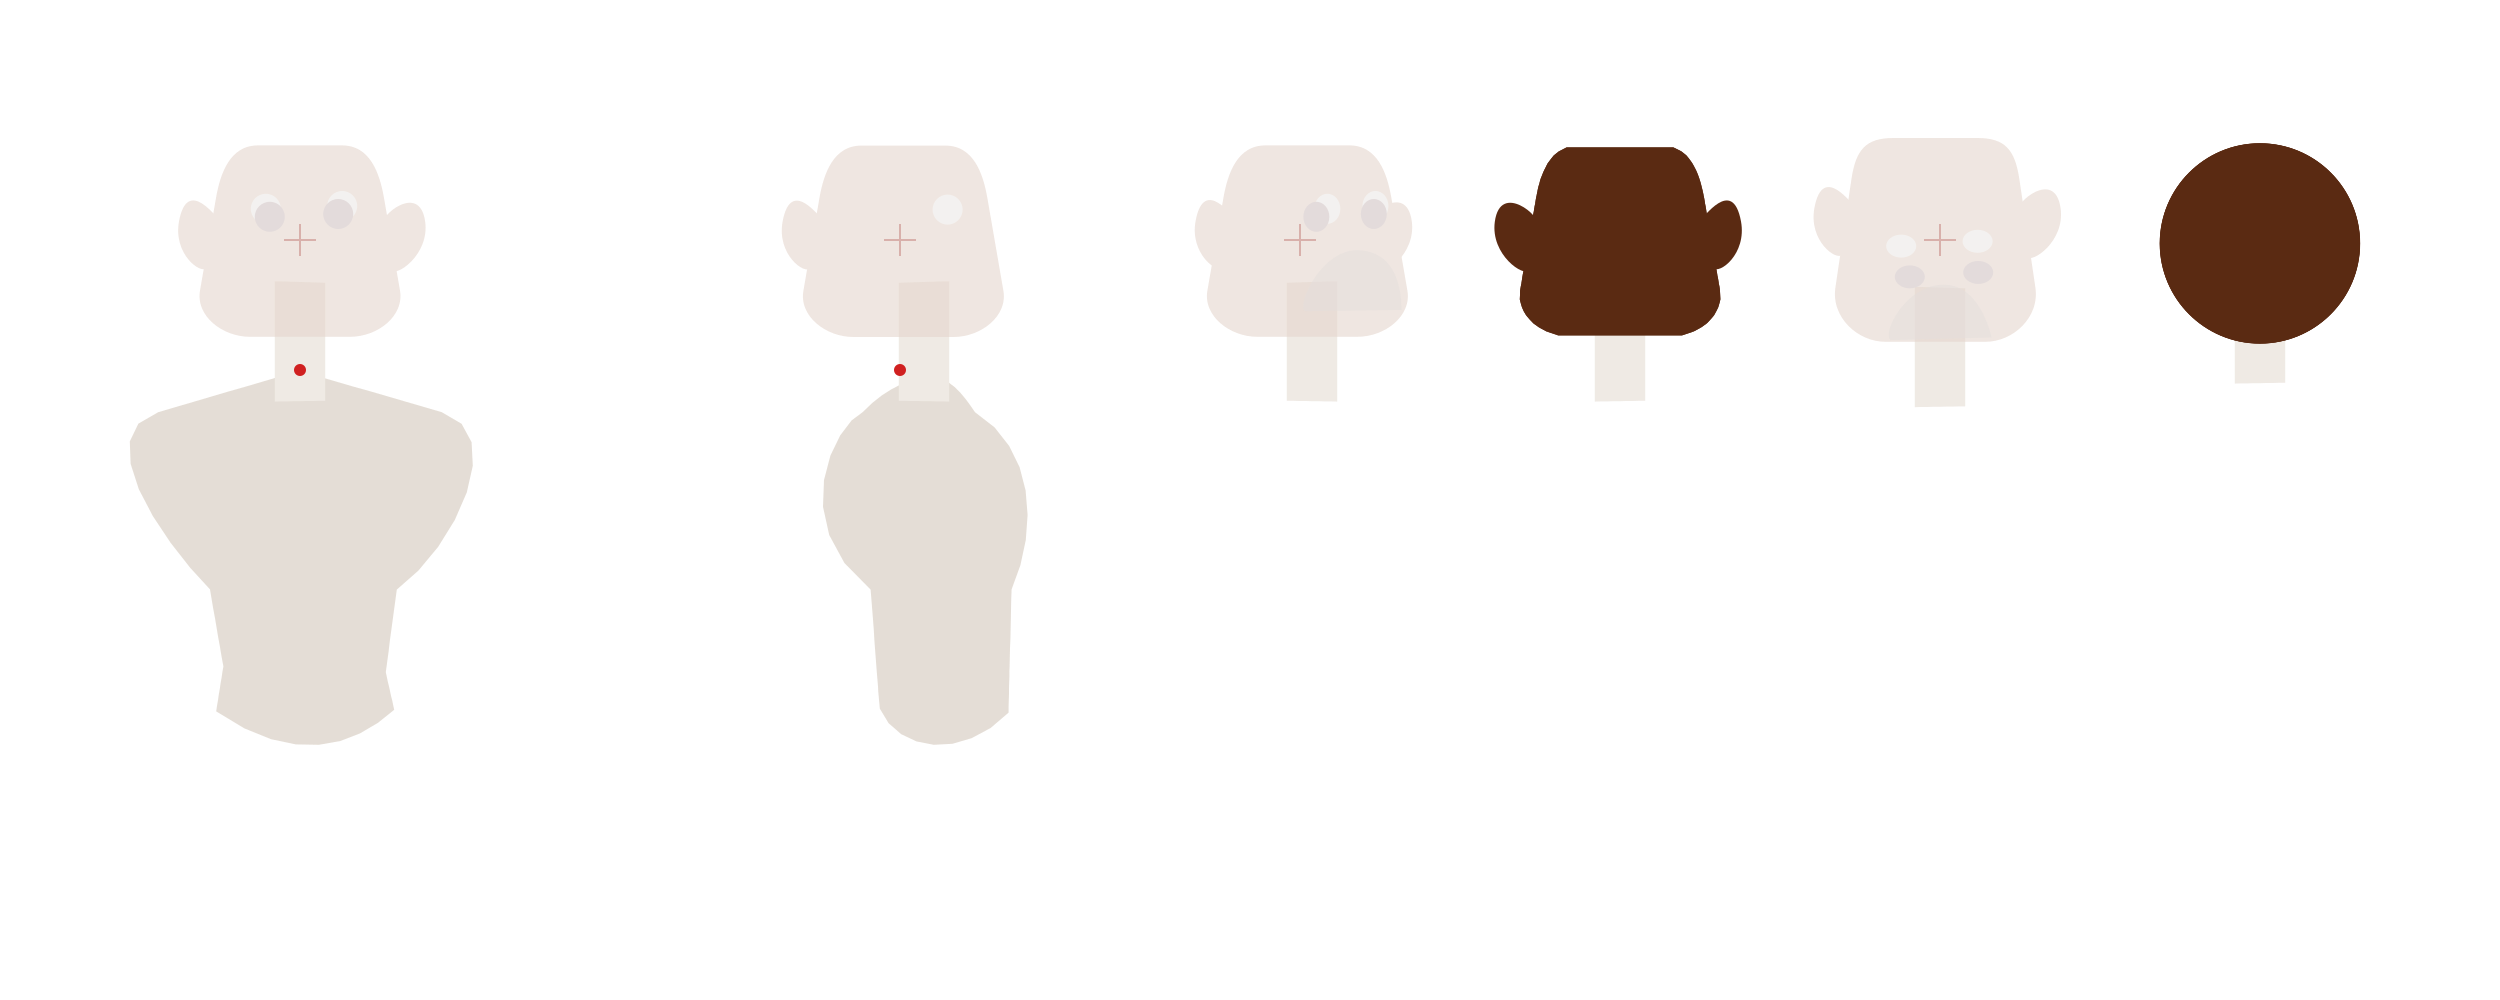
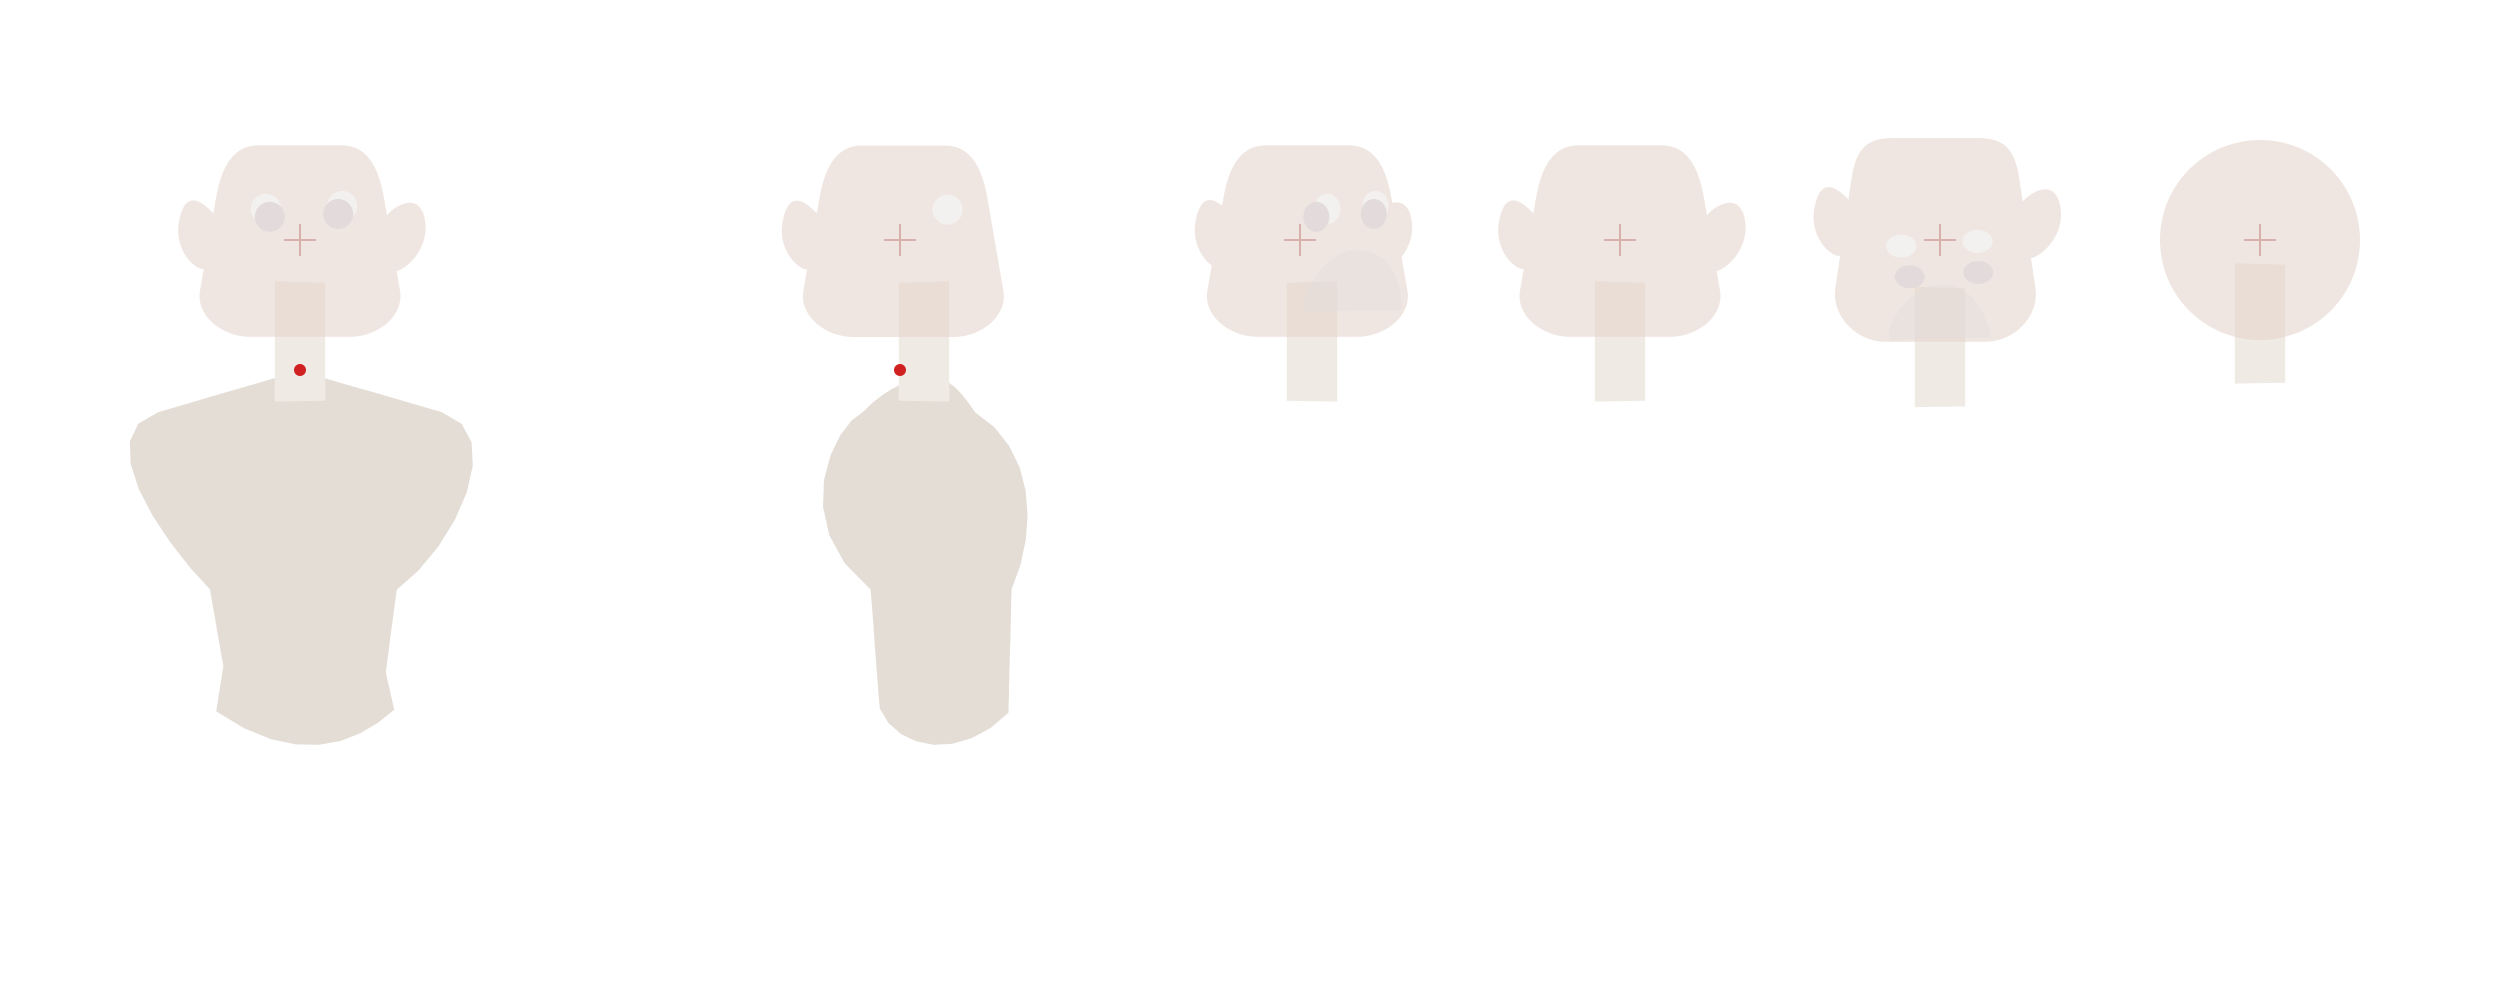
<svg xmlns="http://www.w3.org/2000/svg" width="2500" height="1000" viewBox="-1.5 -1.2 12.5 5">
  <g>
    <g opacity="0.7">
      <path d="M-0.709 0.861L-0.621 0.835L-0.532 0.809L-0.444 0.783L-0.356 0.757L-0.268 0.732L-0.18 0.706L-0.092 0.68L-0.004 0.654L0.085 0.68L0.174 0.706L0.263 0.732L0.353 0.757L0.442 0.783L0.531 0.809L0.62 0.835L0.709 0.861L0.808 0.919L0.858 1.011L0.864 1.129L0.834 1.262L0.774 1.4L0.691 1.534L0.592 1.653L0.484 1.748L0.477 1.8L0.47 1.851L0.463 1.903L0.456 1.955L0.449 2.006L0.443 2.058L0.436 2.109L0.429 2.161L0.434 2.184L0.439 2.208L0.445 2.232L0.45 2.255L0.455 2.279L0.461 2.302L0.466 2.326L0.471 2.349L0.39 2.414L0.3 2.467L0.202 2.505L0.094 2.524L-0.021 2.522L-0.145 2.496L-0.278 2.442L-0.419 2.357L-0.415 2.329L-0.41 2.301L-0.406 2.272L-0.401 2.244L-0.397 2.216L-0.392 2.188L-0.388 2.16L-0.383 2.132L-0.392 2.084L-0.4 2.036L-0.409 1.987L-0.417 1.939L-0.425 1.891L-0.434 1.843L-0.442 1.795L-0.45 1.747L-0.549 1.639L-0.647 1.514L-0.736 1.38L-0.806 1.246L-0.847 1.119L-0.851 1.007L-0.808 0.918Z" fill="#d9cfc4" />
      <path d="M-0.126 0.808L-0.126 0.733L-0.126 0.657L-0.126 0.582L-0.126 0.507L-0.126 0.432L-0.126 0.357L-0.126 0.282L-0.126 0.207L-0.095 0.207L-0.063 0.208L-0.032 0.209L0 0.21L0.032 0.211L0.063 0.212L0.095 0.213L0.126 0.214L0.126 0.287L0.126 0.361L0.126 0.435L0.126 0.509L0.126 0.582L0.126 0.656L0.126 0.73L0.126 0.804L0.095 0.804L0.063 0.805L0.032 0.805L0 0.806L-0.032 0.806L-0.063 0.807L-0.095 0.807Z" fill="#e8e1d9" />
      <path d="M-0.08 0H0.08M0 -0.08V0.08" stroke="#b04040" stroke-width="0.01" fill="none" />
      <g opacity="0.6">
        <g>
          <path style="fill:#d9c3b6;stroke-width:0.015;fill-opacity:1" d="m -0.21,-0.473 h 0.42 c 0.139,0 0.188,0.136 0.21,0.263 l 0.08,0.463 c 0.022,0.126 -0.111,0.231 -0.25,0.231 h -0.5 c -0.139,0 -0.272,-0.105 -0.25,-0.231 l 0.08,-0.463 c 0.022,-0.126 0.071,-0.263 0.21,-0.263 z" />
          <path style="fill:#d9c3b6;fill-opacity:1;stroke-width:0.015" d="m -0.466,0.14 0.056,-0.253 c 4.656e-4,0.02 -0.152,-0.214 -0.195,0.02 -0.03,0.164 0.11,0.267 0.139,0.233 z" />
          <path style="fill:#d9c3b6;fill-opacity:1;stroke-width:0.015" d="M 0.453,0.151 0.425,-0.09 C 0.385,-0.105 0.598,-0.298 0.626,-0.091 0.648,0.074 0.48,0.188 0.453,0.151 Z" />
        </g>
        <g>
          <circle style="fill:#e3dedb;fill-opacity:1;stroke-width:0.015" cx="-0.171" cy="-0.156" r="0.075" />
          <circle style="fill:#e3dedb;fill-opacity:1;stroke-width:0.015" cx="0.211" cy="-0.17" r="0.075" />
        </g>
      </g>
    </g>
    <g />
    <g />
    <g />
    <g>
      <circle style="fill:#e3dbdb;stroke-width:0.015" cx="-0.151" cy="-0.116" r="0.075" />
      <circle style="fill:#e3dbdb;stroke-width:0.015" cx="0.191" cy="-0.13" r="0.075" />
    </g>
    <g />
    <g>
      <circle cx="0" cy="0.65" r="0.03" fill="#d02020" />
    </g>
  </g>
  <g transform="translate(3 0)">
    <g opacity="0.7">
      <path d="M0.375 0.861L0.364 0.845L0.348 0.822L0.328 0.795L0.303 0.765L0.273 0.735L0.236 0.707L0.193 0.681L0.142 0.66L0.115 0.674L0.082 0.687L0.044 0.703L0.002 0.723L-0.044 0.747L-0.091 0.777L-0.139 0.815L-0.187 0.861L-0.242 0.902L-0.299 0.977L-0.348 1.078L-0.38 1.2L-0.385 1.334L-0.354 1.475L-0.278 1.615L-0.147 1.748L-0.143 1.797L-0.139 1.847L-0.135 1.898L-0.131 1.95L-0.128 2.003L-0.124 2.056L-0.12 2.108L-0.116 2.161L-0.114 2.184L-0.112 2.208L-0.11 2.231L-0.109 2.254L-0.107 2.277L-0.105 2.299L-0.103 2.321L-0.101 2.343L-0.057 2.416L0.006 2.471L0.082 2.507L0.169 2.524L0.262 2.519L0.358 2.491L0.453 2.44L0.543 2.363L0.543 2.331L0.544 2.299L0.545 2.269L0.545 2.24L0.546 2.212L0.547 2.185L0.547 2.158L0.548 2.132L0.549 2.087L0.55 2.042L0.552 1.997L0.553 1.952L0.554 1.904L0.555 1.855L0.556 1.803L0.558 1.747L0.602 1.626L0.629 1.5L0.638 1.375L0.628 1.252L0.598 1.136L0.546 1.03L0.473 0.937Z" fill="#d9cfc4" />
      <path d="M0.246 0.808L0.246 0.733L0.246 0.657L0.246 0.582L0.246 0.507L0.246 0.432L0.246 0.357L0.246 0.282L0.246 0.207L0.215 0.207L0.183 0.208L0.152 0.209L0.12 0.21L0.088 0.211L0.057 0.212L0.025 0.213L-0.006 0.214L-0.006 0.287L-0.006 0.361L-0.006 0.435L-0.006 0.509L-0.006 0.582L-0.006 0.656L-0.006 0.73L-0.006 0.804L0.025 0.804L0.057 0.805L0.088 0.805L0.12 0.806L0.152 0.806L0.183 0.807L0.215 0.807Z" fill="#e8e1d9" />
      <path d="M-0.08 0H0.08M0 -0.08V0.08" stroke="#b04040" stroke-width="0.01" fill="none" />
      <g opacity="0.6">
        <g>
          <path style="fill:#d9c3b6;fill-opacity:1;stroke-width:0.015" d="m -0.193,-0.472 h 0.42 c 0.139,0 0.188,0.136 0.21,0.263 l 0.08,0.463 c 0.022,0.126 -0.111,0.231 -0.25,0.231 h -0.5 c -0.139,0 -0.272,-0.105 -0.25,-0.231 l 0.08,-0.463 c 0.022,-0.126 0.071,-0.263 0.21,-0.263 z" />
          <path style="fill:#d9c3b6;fill-opacity:1;stroke-width:0.015" d="m -0.448,0.141 0.056,-0.253 c 4.656e-4,0.02 -0.152,-0.214 -0.195,0.02 -0.03,0.164 0.11,0.267 0.139,0.233 z" />
        </g>
        <g>
          <circle style="fill:#e3dedb;fill-opacity:1;stroke-width:0.015" cx="0.238" cy="-0.152" r="0.075" />
        </g>
      </g>
    </g>
    <g />
    <g />
    <g />
    <g />
    <g>
      <circle cx="0" cy="0.65" r="0.03" fill="#d02020" />
    </g>
  </g>
  <g id="quarter" transform="translate(5 0)" style="color:#5a2a12">
    <g opacity="0.7">
      <path d="M0.186 0.808L0.186 0.733L0.186 0.657L0.186 0.582L0.186 0.507L0.186 0.432L0.186 0.357L0.186 0.282L0.186 0.207L0.155 0.207L0.123 0.208L0.092 0.209L0.06 0.21L0.028 0.211L-0.003 0.212L-0.035 0.213L-0.066 0.214L-0.066 0.287L-0.066 0.361L-0.066 0.435L-0.066 0.509L-0.066 0.582L-0.066 0.656L-0.066 0.73L-0.066 0.804L-0.035 0.804L-0.003 0.805L0.028 0.805L0.06 0.806L0.092 0.806L0.123 0.807L0.155 0.807Z" fill="#e8e1d9" />
      <path d="M-0.08 0H0.08M0 -0.08V0.08" stroke="#b04040" stroke-width="0.01" fill="none" />
      <g opacity="0.6">
        <g>
          <path style="fill:#d9c3b6;fill-opacity:1;stroke-width:0.015" d="m 0.387,0.149 -0.029,-0.241 c -0.039,-0.015 0.173,-0.208 0.201,-0.001 C 0.581,0.072 0.413,0.186 0.387,0.149 Z" />
          <path style="fill:#d9c3b6;fill-opacity:1;stroke-width:0.015" d="m -0.173,-0.473 h 0.42 c 0.139,0 0.188,0.136 0.21,0.263 l 0.08,0.463 c 0.022,0.126 -0.111,0.231 -0.25,0.231 h -0.5 c -0.139,0 -0.272,-0.105 -0.25,-0.231 l 0.08,-0.463 c 0.022,-0.126 0.071,-0.263 0.21,-0.263 z" />
          <path style="fill:#d9c3b6;fill-opacity:1;stroke-width:0.015" d="m 4.617,0.138 0.056,-0.253 c 4.656e-4,0.02 -0.152,-0.214 -0.195,0.02 -0.03,0.164 0.11,0.267 0.139,0.233 z" transform="translate(-5)" />
        </g>
        <g>
          <g>
            <g transform="matrix(0.866,0,0,1,0.1945,0)">
              <g>
                <circle style="fill:#e3dedb;fill-opacity:1;stroke-width:0.015" cx="0.211" cy="-0.17" r="0.075" />
              </g>
            </g>
          </g>
          <g transform="translate(0.08)">
            <g transform="matrix(0.866,0,0,1,0.2048,0)">
              <g>
                <circle style="fill:#e3dedb;fill-opacity:1;stroke-width:0.015" cx="-0.171" cy="-0.156" r="0.075" />
              </g>
            </g>
          </g>
        </g>
      </g>
    </g>
-     <g id="quarter-generated" />
    <g id="quarter-eyes">
      <g>
        <g transform="matrix(0.866 0 0 1 0.2037 0)">
          <g>
            <circle style="fill:#e3dbdb;stroke-width:0.015" cx="0.191" cy="-0.13" r="0.075" />
          </g>
        </g>
      </g>
      <g>
        <g transform="matrix(0.866 0 0 1 0.2125 0)">
          <g>
            <circle style="fill:#e3dbdb;stroke-width:0.015" cx="-0.151" cy="-0.116" r="0.075" />
          </g>
        </g>
      </g>
    </g>
    <g opacity="0.5">
      <g>
        <g transform="translate(-0.13)">
          <g transform="matrix(0.866,0,0,1,0.2534,0)" style="">
            <g style="">
              <path style="fill:#e3dedb;fill-opacity:1;stroke-width:0.015" d="m -0.115,0.356 0.559,-0.006 c -0.004,-3.609e-4 0.022,-0.288 -0.247,-0.299 -0.21,-0.009 -0.362,0.269 -0.312,0.305 z" />
            </g>
          </g>
        </g>
      </g>
    </g>
  </g>
  <g id="back-view" transform="translate(6.6 0)" style="color:#5a2a12">
    <g opacity="0.7">
      <path d="M-0.126 0.808L-0.126 0.733L-0.126 0.657L-0.126 0.582L-0.126 0.507L-0.126 0.432L-0.126 0.357L-0.126 0.282L-0.126 0.207L-0.095 0.207L-0.063 0.208L-0.032 0.209L0 0.21L0.032 0.211L0.063 0.212L0.095 0.213L0.126 0.214L0.126 0.287L0.126 0.361L0.126 0.435L0.126 0.509L0.126 0.582L0.126 0.656L0.126 0.73L0.126 0.804L0.095 0.804L0.063 0.805L0.032 0.805L0 0.806L-0.032 0.806L-0.063 0.807L-0.095 0.807Z" fill="#e8e1d9" />
      <path d="M-0.08 0H0.08M0 -0.08V0.08" stroke="#b04040" stroke-width="0.01" fill="none" />
-     </g>
-     <g id="back-view-generated" />
-     <g id="back-view-over">
-       <g fill="currentColor">
-         <path d="M-0.267 -0.463L-0.267 -0.463L-0.306 -0.443L0.307 -0.443L0.267 -0.463L0.267 -0.463Z" />
-       </g>
-       <g fill="currentColor">
-         <path d="M-0.267 -0.463L-0.306 -0.443L-0.331 -0.423L0.332 -0.423L0.307 -0.443L0.267 -0.463Z" />
-       </g>
-       <g fill="currentColor">
-         <path d="M-0.306 -0.443L-0.331 -0.423L-0.347 -0.403L0.348 -0.403L0.332 -0.423L0.307 -0.443Z" />
-       </g>
-       <g fill="currentColor">
-         <path d="M-0.331 -0.423L-0.347 -0.403L-0.362 -0.383L0.362 -0.383L0.348 -0.403L0.332 -0.423Z" />
-       </g>
-       <g fill="currentColor">
-         <path d="M-0.347 -0.403L-0.362 -0.383L-0.372 -0.363L0.373 -0.363L0.362 -0.383L0.348 -0.403Z" />
-       </g>
-       <g fill="currentColor">
-         <path d="M-0.362 -0.383L-0.372 -0.363L-0.382 -0.343L0.383 -0.343L0.373 -0.363L0.362 -0.383Z" />
-       </g>
-       <g fill="currentColor">
-         <path d="M-0.372 -0.363L-0.382 -0.343L-0.39 -0.323L0.391 -0.323L0.383 -0.343L0.373 -0.363Z" />
-       </g>
-       <g fill="currentColor">
-         <path d="M-0.382 -0.343L-0.39 -0.323L-0.398 -0.303L0.398 -0.303L0.391 -0.323L0.383 -0.343Z" />
-       </g>
-       <g fill="currentColor">
-         <path d="M-0.39 -0.323L-0.398 -0.303L-0.403 -0.283L0.404 -0.283L0.398 -0.303L0.391 -0.323Z" />
-       </g>
-       <g fill="currentColor">
-         <path d="M-0.398 -0.303L-0.403 -0.283L-0.409 -0.263L0.409 -0.263L0.404 -0.283L0.398 -0.303Z" />
-       </g>
-       <g fill="currentColor">
-         <path d="M-0.403 -0.283L-0.409 -0.263L-0.413 -0.243L0.414 -0.243L0.409 -0.263L0.404 -0.283Z" />
-       </g>
-       <g fill="currentColor">
-         <path d="M-0.409 -0.263L-0.413 -0.243L-0.417 -0.223L0.418 -0.223L0.414 -0.243L0.409 -0.263Z" />
-       </g>
-       <g fill="currentColor">
-         <path d="M-0.413 -0.243L-0.417 -0.223L-0.421 -0.203L0.422 -0.203L0.418 -0.223L0.414 -0.243Z" />
-       </g>
-       <g fill="currentColor">
-         <path d="M-0.417 -0.223L-0.421 -0.203L-0.424 -0.183L0.425 -0.183L0.422 -0.203L0.418 -0.223Z" />
-       </g>
-       <g fill="currentColor">
-         <path d="M-0.421 -0.203L-0.424 -0.183L-0.428 -0.163L0.429 -0.163L0.425 -0.183L0.422 -0.203Z" />
-       </g>
-       <g fill="currentColor">
-         <path d="M-0.424 -0.183L-0.428 -0.163L-0.431 -0.143L0.432 -0.143L0.429 -0.163L0.425 -0.183Z" />
-       </g>
-       <g fill="currentColor">
-         <path d="M-0.428 -0.163L-0.431 -0.143L-0.435 -0.123L0.435 -0.123L0.432 -0.143L0.429 -0.163Z" />
-       </g>
-       <g fill="currentColor">
-         <path d="M-0.431 -0.143L-0.435 -0.123L-0.438 -0.103L0.439 -0.103L0.435 -0.123L0.432 -0.143Z" />
-       </g>
-       <g fill="currentColor">
-         <path d="M-0.435 -0.123L-0.438 -0.103L-0.442 -0.083L0.442 -0.083L0.439 -0.103L0.435 -0.123Z" />
-       </g>
-       <g fill="currentColor">
-         <path d="M-0.438 -0.103L-0.442 -0.083L-0.445 -0.063L0.446 -0.063L0.442 -0.083L0.439 -0.103Z" />
-       </g>
-       <g fill="currentColor">
-         <path d="M-0.442 -0.083L-0.445 -0.063L-0.449 -0.043L0.449 -0.043L0.446 -0.063L0.442 -0.083Z" />
-       </g>
-       <g fill="currentColor">
-         <path d="M-0.445 -0.063L-0.449 -0.043L-0.452 -0.023L0.453 -0.023L0.449 -0.043L0.446 -0.063Z" />
-       </g>
-       <g fill="currentColor">
-         <path d="M-0.449 -0.043L-0.452 -0.023L-0.455 -0.003L0.456 -0.003L0.453 -0.023L0.449 -0.043Z" />
-       </g>
-       <g fill="currentColor">
-         <path d="M-0.452 -0.023L-0.455 -0.003L-0.459 0.017L0.46 0.017L0.456 -0.003L0.453 -0.023Z" />
-       </g>
-       <g fill="currentColor">
-         <path d="M-0.455 -0.003L-0.459 0.017L-0.462 0.037L0.463 0.037L0.46 0.017L0.456 -0.003Z" />
-       </g>
-       <g fill="currentColor">
-         <path d="M-0.459 0.017L-0.462 0.037L-0.466 0.057L0.467 0.057L0.463 0.037L0.46 0.017Z" />
-       </g>
-       <g fill="currentColor">
-         <path d="M-0.462 0.037L-0.466 0.057L-0.469 0.077L0.47 0.077L0.467 0.057L0.463 0.037Z" />
-       </g>
-       <g fill="currentColor">
-         <path d="M-0.466 0.057L-0.469 0.077L-0.473 0.097L0.473 0.097L0.47 0.077L0.467 0.057Z" />
-       </g>
-       <g fill="currentColor">
-         <path d="M-0.469 0.077L-0.473 0.097L-0.476 0.117L0.477 0.117L0.473 0.097L0.47 0.077Z" />
-       </g>
-       <g fill="currentColor">
-         <path d="M-0.473 0.097L-0.476 0.117L-0.48 0.137L0.48 0.137L0.477 0.117L0.473 0.097Z" />
-       </g>
-       <g fill="currentColor">
-         <path d="M-0.476 0.117L-0.48 0.137L-0.483 0.157L0.484 0.157L0.48 0.137L0.477 0.117Z" />
-       </g>
-       <g fill="currentColor">
-         <path d="M-0.48 0.137L-0.483 0.157L-0.487 0.177L0.487 0.177L0.484 0.157L0.48 0.137Z" />
-       </g>
-       <g fill="currentColor">
-         <path d="M-0.483 0.157L-0.487 0.177L-0.49 0.197L0.491 0.197L0.487 0.177L0.484 0.157Z" />
-       </g>
-       <g fill="currentColor">
-         <path d="M-0.487 0.177L-0.49 0.197L-0.493 0.217L0.494 0.217L0.491 0.197L0.487 0.177Z" />
-       </g>
-       <g fill="currentColor">
-         <path d="M-0.49 0.197L-0.493 0.217L-0.497 0.237L0.498 0.237L0.494 0.217L0.491 0.197Z" />
-       </g>
-       <g fill="currentColor">
-         <path d="M-0.493 0.217L-0.497 0.237L-0.5 0.257L0.5 0.257L0.498 0.237L0.494 0.217Z" />
-       </g>
-       <g fill="currentColor">
-         <path d="M-0.497 0.237L-0.5 0.257L-0.5 0.277L0.501 0.277L0.5 0.257L0.498 0.237Z" />
-       </g>
-       <g fill="currentColor">
-         <path d="M-0.5 0.257L-0.5 0.277L-0.501 0.297L0.502 0.297L0.501 0.277L0.5 0.257Z" />
-       </g>
-       <g fill="currentColor">
-         <path d="M-0.5 0.277L-0.501 0.297L-0.496 0.317L0.497 0.317L0.502 0.297L0.501 0.277Z" />
-       </g>
-       <g fill="currentColor">
-         <path d="M-0.501 0.297L-0.496 0.317L-0.49 0.337L0.491 0.337L0.497 0.317L0.502 0.297Z" />
-       </g>
-       <g fill="currentColor">
-         <path d="M-0.496 0.317L-0.49 0.337L-0.481 0.357L0.481 0.357L0.491 0.337L0.497 0.317Z" />
-       </g>
-       <g fill="currentColor">
-         <path d="M-0.49 0.337L-0.481 0.357L-0.469 0.377L0.47 0.377L0.481 0.357L0.491 0.337Z" />
-       </g>
-       <g fill="currentColor">
-         <path d="M-0.481 0.357L-0.469 0.377L-0.452 0.397L0.453 0.397L0.47 0.377L0.481 0.357Z" />
-       </g>
-       <g fill="currentColor">
-         <path d="M-0.469 0.377L-0.452 0.397L-0.433 0.417L0.434 0.417L0.453 0.397L0.47 0.377Z" />
-       </g>
-       <g fill="currentColor">
-         <path d="M-0.452 0.397L-0.433 0.417L-0.405 0.437L0.406 0.437L0.434 0.417L0.453 0.397Z" />
-       </g>
-       <g fill="currentColor">
-         <path d="M-0.433 0.417L-0.405 0.437L-0.368 0.457L0.369 0.457L0.406 0.437L0.434 0.417Z" />
-       </g>
-       <g fill="currentColor">
-         <path d="M-0.405 0.437L-0.368 0.457L-0.309 0.477L0.31 0.477L0.369 0.457L0.406 0.437Z" />
-       </g>
-       <g fill="currentColor">
-         <path d="M-0.368 0.457L-0.309 0.477L-0.309 0.477L0.31 0.477L0.31 0.477L0.369 0.457Z" />
-       </g>
-       <g transform="matrix(-1 0 0 1 0 0)">
+       <g opacity="0.6">
        <g>
-           <path style="fill:currentColor;fill-opacity:1;stroke-width:0.015" d="M 0.453,0.151 0.425,-0.09 C 0.385,-0.105 0.598,-0.298 0.626,-0.091 0.648,0.074 0.48,0.188 0.453,0.151 Z" />
-         </g>
-       </g>
-       <g transform="matrix(-1 0 0 1 0 0)">
-         <g>
-           <path style="fill:currentColor;fill-opacity:1;stroke-width:0.015" d="m -0.466,0.14 0.056,-0.253 c 4.656e-4,0.02 -0.152,-0.214 -0.195,0.02 -0.03,0.164 0.11,0.267 0.139,0.233 z" />
+           <g>
+             <path style="fill:#d9c3b6;stroke-width:0.015;fill-opacity:1" d="m -0.21,-0.473 h 0.42 c 0.139,0 0.188,0.136 0.21,0.263 l 0.08,0.463 c 0.022,0.126 -0.111,0.231 -0.25,0.231 h -0.5 c -0.139,0 -0.272,-0.105 -0.25,-0.231 l 0.08,-0.463 c 0.022,-0.126 0.071,-0.263 0.21,-0.263 z" />
+             <path style="fill:#d9c3b6;fill-opacity:1;stroke-width:0.015" d="m -0.466,0.14 0.056,-0.253 c 4.656e-4,0.02 -0.152,-0.214 -0.195,0.02 -0.03,0.164 0.11,0.267 0.139,0.233 z" />
+             <path style="fill:#d9c3b6;fill-opacity:1;stroke-width:0.015" d="M 0.453,0.151 0.425,-0.09 C 0.385,-0.105 0.598,-0.298 0.626,-0.091 0.648,0.074 0.48,0.188 0.453,0.151 Z" />
+           </g>
        </g>
      </g>
    </g>
  </g>
  <g id="front-down" transform="translate(8.2 0)" style="color:#5a2a12">
    <g opacity="0.7">
      <path d="M-0.126 0.836L-0.126 0.761L-0.126 0.685L-0.126 0.61L-0.126 0.535L-0.126 0.46L-0.126 0.385L-0.126 0.31L-0.126 0.235L-0.095 0.235L-0.063 0.236L-0.032 0.237L0 0.238L0.032 0.239L0.063 0.24L0.095 0.241L0.126 0.242L0.126 0.315L0.126 0.389L0.126 0.463L0.126 0.537L0.126 0.61L0.126 0.684L0.126 0.758L0.126 0.832L0.095 0.832L0.063 0.833L0.032 0.833L0 0.834L-0.032 0.834L-0.063 0.835L-0.095 0.835Z" fill="#e8e1d9" />
      <path d="M-0.08 0H0.08M0 -0.08V0.08" stroke="#b04040" stroke-width="0.01" fill="none" />
      <g opacity="0.6">
        <g transform="translate(0,-0.21)">
          <path style="fill:#d9c3b6;fill-opacity:1;stroke-width:0.015" d="m -0.233,-0.3 h 0.42 c 0.139,0 0.188,0.059 0.21,0.207 l 0.08,0.541 c 0.022,0.148 -0.111,0.271 -0.25,0.271 h -0.5 c -0.139,0 -0.272,-0.123 -0.25,-0.271 l 0.08,-0.541 c 0.022,-0.148 0.071,-0.207 0.21,-0.207 z" />
          <path style="fill:#d9c3b6;fill-opacity:1;stroke-width:0.015" d="m -0.489,0.283 0.056,-0.253 c 4.656e-4,0.02 -0.152,-0.214 -0.195,0.02 -0.03,0.164 0.11,0.267 0.139,0.233 z" />
          <path style="fill:#d9c3b6;fill-opacity:1;stroke-width:0.015" d="M 0.431,0.294 0.402,0.053 C 0.363,0.038 0.575,-0.155 0.603,0.052 0.626,0.218 0.457,0.331 0.431,0.294 Z" />
        </g>
        <g transform="translate(0,-0.21)">
          <g transform="translate(-0.0229872,0.09663136)">
            <g transform="matrix(1,0,0,0.766,0,0.2501)">
              <g>
                <circle style="fill:#e3dedb;fill-opacity:1;stroke-width:0.015" cx="0.211" cy="-0.17" r="0.075" />
              </g>
            </g>
          </g>
          <g transform="translate(-0.0229872,0.09663136)">
            <g transform="matrix(1,0,0,0.766,0,0.2634)">
              <g>
                <circle style="fill:#e3dedb;fill-opacity:1;stroke-width:0.015" cx="-0.171" cy="-0.156" r="0.075" />
              </g>
            </g>
          </g>
        </g>
      </g>
    </g>
-     <g id="front-down-generated" />
    <g id="front-down-eyes">
      <g>
        <g transform="matrix(1 0 0 0.766 0 0.2619)">
          <g>
            <circle style="fill:#e3dbdb;stroke-width:0.015" cx="0.191" cy="-0.13" r="0.075" />
          </g>
        </g>
      </g>
      <g>
        <g transform="matrix(1 0 0 0.766 0 0.2732)">
          <g>
            <circle style="fill:#e3dbdb;stroke-width:0.015" cx="-0.151" cy="-0.116" r="0.075" />
          </g>
        </g>
      </g>
    </g>
    <g opacity="0.5">
      <g transform="translate(0,-0.21)">
        <g transform="translate(-0.0229872,0.09663136)">
          <g transform="matrix(1,0,0,0.766,0,0.3258)">
            <g>
              <path style="fill:#e3dedb;fill-opacity:1;stroke-width:0.015" d="m -0.222,0.376 0.503,-0.017 c 0,0 -0.05,-0.319 -0.216,-0.343 -0.208,-0.029 -0.338,0.324 -0.288,0.36 z" />
            </g>
          </g>
        </g>
      </g>
    </g>
  </g>
  <g id="top" transform="translate(9.8 0)" style="color:#5a2a12">
    <g opacity="0.7">
      <path d="M-0.126 0.718L-0.126 0.643L-0.126 0.567L-0.126 0.492L-0.126 0.417L-0.126 0.342L-0.126 0.267L-0.126 0.192L-0.126 0.117L-0.095 0.117L-0.063 0.118L-0.032 0.119L0 0.12L0.032 0.121L0.063 0.122L0.095 0.123L0.126 0.124L0.126 0.197L0.126 0.271L0.126 0.345L0.126 0.419L0.126 0.492L0.126 0.566L0.126 0.64L0.126 0.714L0.095 0.714L0.063 0.715L0.032 0.715L0 0.716L-0.032 0.716L-0.063 0.717L-0.095 0.717Z" fill="#e8e1d9" />
      <path d="M-0.08 0H0.08M0 -0.08V0.08" stroke="#b04040" stroke-width="0.01" fill="none" />
-     </g>
-     <g id="top-generated" />
-     <g id="top-over">
-       <g fill="currentColor">
-         <path d="M0.368 0.017L0.309 0.017L0.309 0.017L-0.31 0.017L-0.31 0.017L-0.369 0.017Z" />
-         <circle r="1" transform="matrix(0.3093 0 0 0.3143 -0.0004 0.0172)" />
-       </g>
-       <g fill="currentColor">
-         <path d="M0.405 0.017L0.368 0.017L0.309 0.017L-0.31 0.017L-0.369 0.017L-0.406 0.017Z" />
-         <circle r="1" transform="matrix(0.3685 0 0 0.3714 -0.0004 0.0172)" />
-       </g>
-       <g fill="currentColor">
-         <path d="M0.433 0.017L0.405 0.017L0.368 0.017L-0.369 0.017L-0.406 0.017L-0.434 0.017Z" />
-         <circle r="1" transform="matrix(0.4054 0 0 0.4074 -0.0004 0.0172)" />
-       </g>
-       <g fill="currentColor">
-         <path d="M0.452 0.017L0.433 0.017L0.405 0.017L-0.406 0.017L-0.434 0.017L-0.453 0.017Z" />
-         <circle r="1" transform="matrix(0.4332 0 0 0.4351 -0.0004 0.0172)" />
-       </g>
-       <g fill="currentColor">
-         <path d="M0.469 0.017L0.452 0.017L0.433 0.017L-0.434 0.017L-0.453 0.017L-0.47 0.017Z" />
-         <circle r="1" transform="matrix(0.4524 0 0 0.4537 -0.0004 0.0172)" />
-       </g>
-       <g fill="currentColor">
-         <path d="M0.481 0.017L0.469 0.017L0.452 0.017L-0.453 0.017L-0.47 0.017L-0.481 0.017Z" />
-         <circle r="1" transform="matrix(0.4694 0 0 0.4702 -0.0004 0.0172)" />
-       </g>
-       <g fill="currentColor">
-         <path d="M0.49 0.017L0.481 0.017L0.469 0.017L-0.47 0.017L-0.481 0.017L-0.491 0.017Z" />
-         <circle r="1" transform="matrix(0.481 0 0 0.4818 -0.0004 0.0172)" />
-       </g>
-       <g fill="currentColor">
-         <path d="M0.496 0.017L0.49 0.017L0.481 0.017L-0.481 0.017L-0.491 0.017L-0.497 0.017Z" />
-         <circle r="1" transform="matrix(0.4909 0 0 0.4913 -0.0004 0.0172)" />
-       </g>
-       <g fill="currentColor">
-         <path d="M0.501 0.017L0.496 0.017L0.49 0.017L-0.491 0.017L-0.497 0.017L-0.502 0.017Z" />
-         <circle r="1" transform="matrix(0.4963 0 0 0.4967 -0.0004 0.0172)" />
-       </g>
-       <g fill="currentColor">
-         <path d="M0.5 0.017L0.501 0.017L0.496 0.017L-0.497 0.017L-0.502 0.017L-0.501 0.017Z" />
-         <circle r="1" transform="matrix(0.5012 0 0 0.5011 -0.0004 0.0172)" />
-       </g>
-       <g fill="currentColor">
-         <path d="M0.5 0.017L0.5 0.017L0.501 0.017L-0.502 0.017L-0.501 0.017L-0.5 0.017Z" />
-         <circle r="1" transform="matrix(0.5006 0 0 0.5006 -0.0004 0.0172)" />
-       </g>
-       <g fill="currentColor">
-         <path d="M0.497 0.017L0.5 0.017L0.5 0.017L-0.501 0.017L-0.5 0.017L-0.498 0.017Z" />
-         <circle r="1" transform="matrix(0.5001 0 0 0.5001 -0.0004 0.0172)" />
-       </g>
-       <g fill="currentColor">
-         <path d="M0.493 0.017L0.497 0.017L0.5 0.017L-0.5 0.017L-0.498 0.017L-0.494 0.017Z" />
-         <circle r="1" transform="matrix(0.4973 0 0 0.4971 -0.0004 0.0172)" />
-       </g>
-       <g fill="currentColor">
-         <path d="M0.49 0.017L0.493 0.017L0.497 0.017L-0.498 0.017L-0.494 0.017L-0.491 0.017Z" />
-         <circle r="1" transform="matrix(0.4939 0 0 0.4936 -0.0004 0.0172)" />
-       </g>
-       <g fill="currentColor">
-         <path d="M0.487 0.017L0.49 0.017L0.493 0.017L-0.494 0.017L-0.491 0.017L-0.487 0.017Z" />
-         <circle r="1" transform="matrix(0.4904 0 0 0.4902 -0.0004 0.0172)" />
-       </g>
-       <g fill="currentColor">
-         <path d="M0.483 0.017L0.487 0.017L0.49 0.017L-0.491 0.017L-0.487 0.017L-0.484 0.017Z" />
-         <circle r="1" transform="matrix(0.487 0 0 0.4867 -0.0004 0.0172)" />
-       </g>
-       <g fill="currentColor">
-         <path d="M0.48 0.017L0.483 0.017L0.487 0.017L-0.487 0.017L-0.484 0.017L-0.48 0.017Z" />
-         <circle r="1" transform="matrix(0.4835 0 0 0.4833 -0.0004 0.0172)" />
-       </g>
-       <g fill="currentColor">
-         <path d="M0.476 0.017L0.48 0.017L0.483 0.017L-0.484 0.017L-0.48 0.017L-0.477 0.017Z" />
-         <circle r="1" transform="matrix(0.48 0 0 0.4798 -0.0004 0.0172)" />
-       </g>
-       <g fill="currentColor">
-         <path d="M0.473 0.017L0.476 0.017L0.48 0.017L-0.48 0.017L-0.477 0.017L-0.473 0.017Z" />
-         <circle r="1" transform="matrix(0.4766 0 0 0.4763 -0.0004 0.0172)" />
-       </g>
-       <g fill="currentColor">
-         <path d="M0.469 0.017L0.473 0.017L0.476 0.017L-0.477 0.017L-0.473 0.017L-0.47 0.017Z" />
-         <circle r="1" transform="matrix(0.4731 0 0 0.4729 -0.0004 0.0172)" />
-       </g>
-       <g fill="currentColor">
-         <path d="M0.466 0.017L0.469 0.017L0.473 0.017L-0.473 0.017L-0.47 0.017L-0.467 0.017Z" />
-         <circle r="1" transform="matrix(0.4697 0 0 0.4694 -0.0004 0.0172)" />
-       </g>
-       <g fill="currentColor">
-         <path d="M0.462 0.017L0.466 0.017L0.469 0.017L-0.47 0.017L-0.467 0.017L-0.463 0.017Z" />
-         <circle r="1" transform="matrix(0.4662 0 0 0.466 -0.0004 0.0172)" />
-       </g>
-       <g fill="currentColor">
-         <path d="M0.459 0.017L0.462 0.017L0.466 0.017L-0.467 0.017L-0.463 0.017L-0.46 0.017Z" />
-         <circle r="1" transform="matrix(0.4628 0 0 0.4625 -0.0004 0.0172)" />
-       </g>
-       <g fill="currentColor">
-         <path d="M0.455 0.017L0.459 0.017L0.462 0.017L-0.463 0.017L-0.46 0.017L-0.456 0.017Z" />
-         <circle r="1" transform="matrix(0.4593 0 0 0.4591 -0.0004 0.0172)" />
-       </g>
-       <g fill="currentColor">
-         <path d="M0.452 0.017L0.455 0.017L0.459 0.017L-0.46 0.017L-0.456 0.017L-0.453 0.017Z" />
-         <circle r="1" transform="matrix(0.4558 0 0 0.4556 -0.0004 0.0172)" />
-       </g>
-       <g fill="currentColor">
-         <path d="M0.449 0.017L0.452 0.017L0.455 0.017L-0.456 0.017L-0.453 0.017L-0.449 0.017Z" />
-         <circle r="1" transform="matrix(0.4524 0 0 0.4522 -0.0004 0.0172)" />
-       </g>
-       <g fill="currentColor">
-         <path d="M0.445 0.017L0.449 0.017L0.452 0.017L-0.453 0.017L-0.449 0.017L-0.446 0.017Z" />
-         <circle r="1" transform="matrix(0.4489 0 0 0.4487 -0.0004 0.0172)" />
-       </g>
-       <g fill="currentColor">
-         <path d="M0.442 0.017L0.445 0.017L0.449 0.017L-0.449 0.017L-0.446 0.017L-0.442 0.017Z" />
-         <circle r="1" transform="matrix(0.4455 0 0 0.4452 -0.0004 0.0172)" />
-       </g>
-       <g fill="currentColor">
-         <path d="M0.438 0.017L0.442 0.017L0.445 0.017L-0.446 0.017L-0.442 0.017L-0.439 0.017Z" />
-         <circle r="1" transform="matrix(0.442 0 0 0.4418 -0.0004 0.0172)" />
-       </g>
-       <g fill="currentColor">
-         <path d="M0.435 0.017L0.438 0.017L0.442 0.017L-0.442 0.017L-0.439 0.017L-0.435 0.017Z" />
-         <circle r="1" transform="matrix(0.4386 0 0 0.4383 -0.0004 0.0172)" />
-       </g>
-       <g fill="currentColor">
-         <path d="M0.431 0.017L0.435 0.017L0.438 0.017L-0.439 0.017L-0.435 0.017L-0.432 0.017Z" />
-         <circle r="1" transform="matrix(0.4351 0 0 0.4349 -0.0004 0.0172)" />
-       </g>
-       <g fill="currentColor">
-         <path d="M0.428 0.017L0.431 0.017L0.435 0.017L-0.435 0.017L-0.432 0.017L-0.429 0.017Z" />
-         <circle r="1" transform="matrix(0.4317 0 0 0.4314 -0.0004 0.0172)" />
-       </g>
-       <g fill="currentColor">
-         <path d="M0.424 0.017L0.428 0.017L0.431 0.017L-0.432 0.017L-0.429 0.017L-0.425 0.017Z" />
-         <circle r="1" transform="matrix(0.4282 0 0 0.428 -0.0004 0.0172)" />
-       </g>
-       <g fill="currentColor">
-         <path d="M0.421 0.017L0.424 0.017L0.428 0.017L-0.429 0.017L-0.425 0.017L-0.422 0.017Z" />
-         <circle r="1" transform="matrix(0.4247 0 0 0.4245 -0.0004 0.0172)" />
-       </g>
-       <g fill="currentColor">
-         <path d="M0.417 0.017L0.421 0.017L0.424 0.017L-0.425 0.017L-0.422 0.017L-0.418 0.017Z" />
-         <circle r="1" transform="matrix(0.4213 0 0 0.421 -0.0004 0.0172)" />
-       </g>
-       <g fill="currentColor">
-         <path d="M0.413 0.017L0.417 0.017L0.421 0.017L-0.422 0.017L-0.418 0.017L-0.414 0.017Z" />
-         <circle r="1" transform="matrix(0.4175 0 0 0.4172 -0.0004 0.0172)" />
-       </g>
-       <g fill="currentColor">
-         <path d="M0.409 0.017L0.413 0.017L0.417 0.017L-0.418 0.017L-0.414 0.017L-0.409 0.017Z" />
-         <circle r="1" transform="matrix(0.4134 0 0 0.4131 -0.0004 0.0172)" />
-       </g>
-       <g fill="currentColor">
-         <path d="M0.403 0.017L0.409 0.017L0.413 0.017L-0.414 0.017L-0.409 0.017L-0.404 0.017Z" />
-         <circle r="1" transform="matrix(0.409 0 0 0.4086 -0.0004 0.0172)" />
-       </g>
-       <g fill="currentColor">
-         <path d="M0.398 0.017L0.403 0.017L0.409 0.017L-0.409 0.017L-0.404 0.017L-0.398 0.017Z" />
-         <circle r="1" transform="matrix(0.4035 0 0 0.4031 -0.0004 0.0172)" />
-       </g>
-       <g fill="currentColor">
-         <path d="M0.39 0.017L0.398 0.017L0.403 0.017L-0.404 0.017L-0.398 0.017L-0.391 0.017Z" />
-         <circle r="1" transform="matrix(0.3979 0 0 0.3976 -0.0004 0.0172)" />
-       </g>
-       <g transform="matrix(1 0 0 0 0 0.0172)">
+       <g opacity="0.6">
        <g>
-           <path style="fill:currentColor;fill-opacity:1;stroke-width:0.015" d="M 0.453,0.151 0.425,-0.09 C 0.385,-0.105 0.598,-0.298 0.626,-0.091 0.648,0.074 0.48,0.188 0.453,0.151 Z" />
+           <circle cx="0" cy="0" r="0.5" style="fill:#d9c3b6" />
        </g>
-       </g>
-       <g transform="matrix(1 0 0 0 0 0.0172)">
-         <g>
-           <path style="fill:currentColor;fill-opacity:1;stroke-width:0.015" d="m -0.466,0.14 0.056,-0.253 c 4.656e-4,0.02 -0.152,-0.214 -0.195,0.02 -0.03,0.164 0.11,0.267 0.139,0.233 z" />
-         </g>
-       </g>
-       <g fill="currentColor">
-         <path d="M0.382 0.017L0.39 0.017L0.398 0.017L-0.398 0.017L-0.391 0.017L-0.383 0.017Z" />
-         <circle r="1" transform="matrix(0.3905 0 0 0.3899 -0.0004 0.0172)" />
-       </g>
-       <g fill="currentColor">
-         <path d="M0.372 0.017L0.382 0.017L0.39 0.017L-0.391 0.017L-0.383 0.017L-0.373 0.017Z" />
-         <circle r="1" transform="matrix(0.3828 0 0 0.3823 -0.0004 0.0172)" />
-       </g>
-       <g fill="currentColor">
-         <path d="M0.362 0.017L0.372 0.017L0.382 0.017L-0.383 0.017L-0.373 0.017L-0.362 0.017Z" />
-         <circle r="1" transform="matrix(0.3729 0 0 0.3722 -0.0004 0.0172)" />
-       </g>
-       <g fill="currentColor">
-         <path d="M0.347 0.017L0.362 0.017L0.372 0.017L-0.373 0.017L-0.362 0.017L-0.348 0.017Z" />
-         <circle r="1" transform="matrix(0.3621 0 0 0.3613 -0.0004 0.0172)" />
-       </g>
-       <g fill="currentColor">
-         <path d="M0.331 0.017L0.347 0.017L0.362 0.017L-0.362 0.017L-0.348 0.017L-0.332 0.017Z" />
-         <circle r="1" transform="matrix(0.3477 0 0 0.3466 -0.0004 0.0172)" />
-       </g>
-       <g fill="currentColor">
-         <path d="M0.306 0.017L0.331 0.017L0.347 0.017L-0.348 0.017L-0.332 0.017L-0.307 0.017Z" />
-         <circle r="1" transform="matrix(0.3317 0 0 0.3301 -0.0004 0.0172)" />
-       </g>
-       <g fill="currentColor">
-         <path d="M0.267 0.017L0.306 0.017L0.331 0.017L-0.332 0.017L-0.307 0.017L-0.267 0.017Z" />
-         <circle r="1" transform="matrix(0.3067 0 0 0.3049 -0.0004 0.0172)" />
-       </g>
-       <g fill="currentColor">
-         <path d="M0.267 0.017L0.267 0.017L0.306 0.017L-0.307 0.017L-0.267 0.017L-0.267 0.017Z" />
-         <circle r="1" transform="matrix(0.267 0 0 0.2638 -0.0004 0.0172)" />
      </g>
    </g>
  </g>
</svg>
